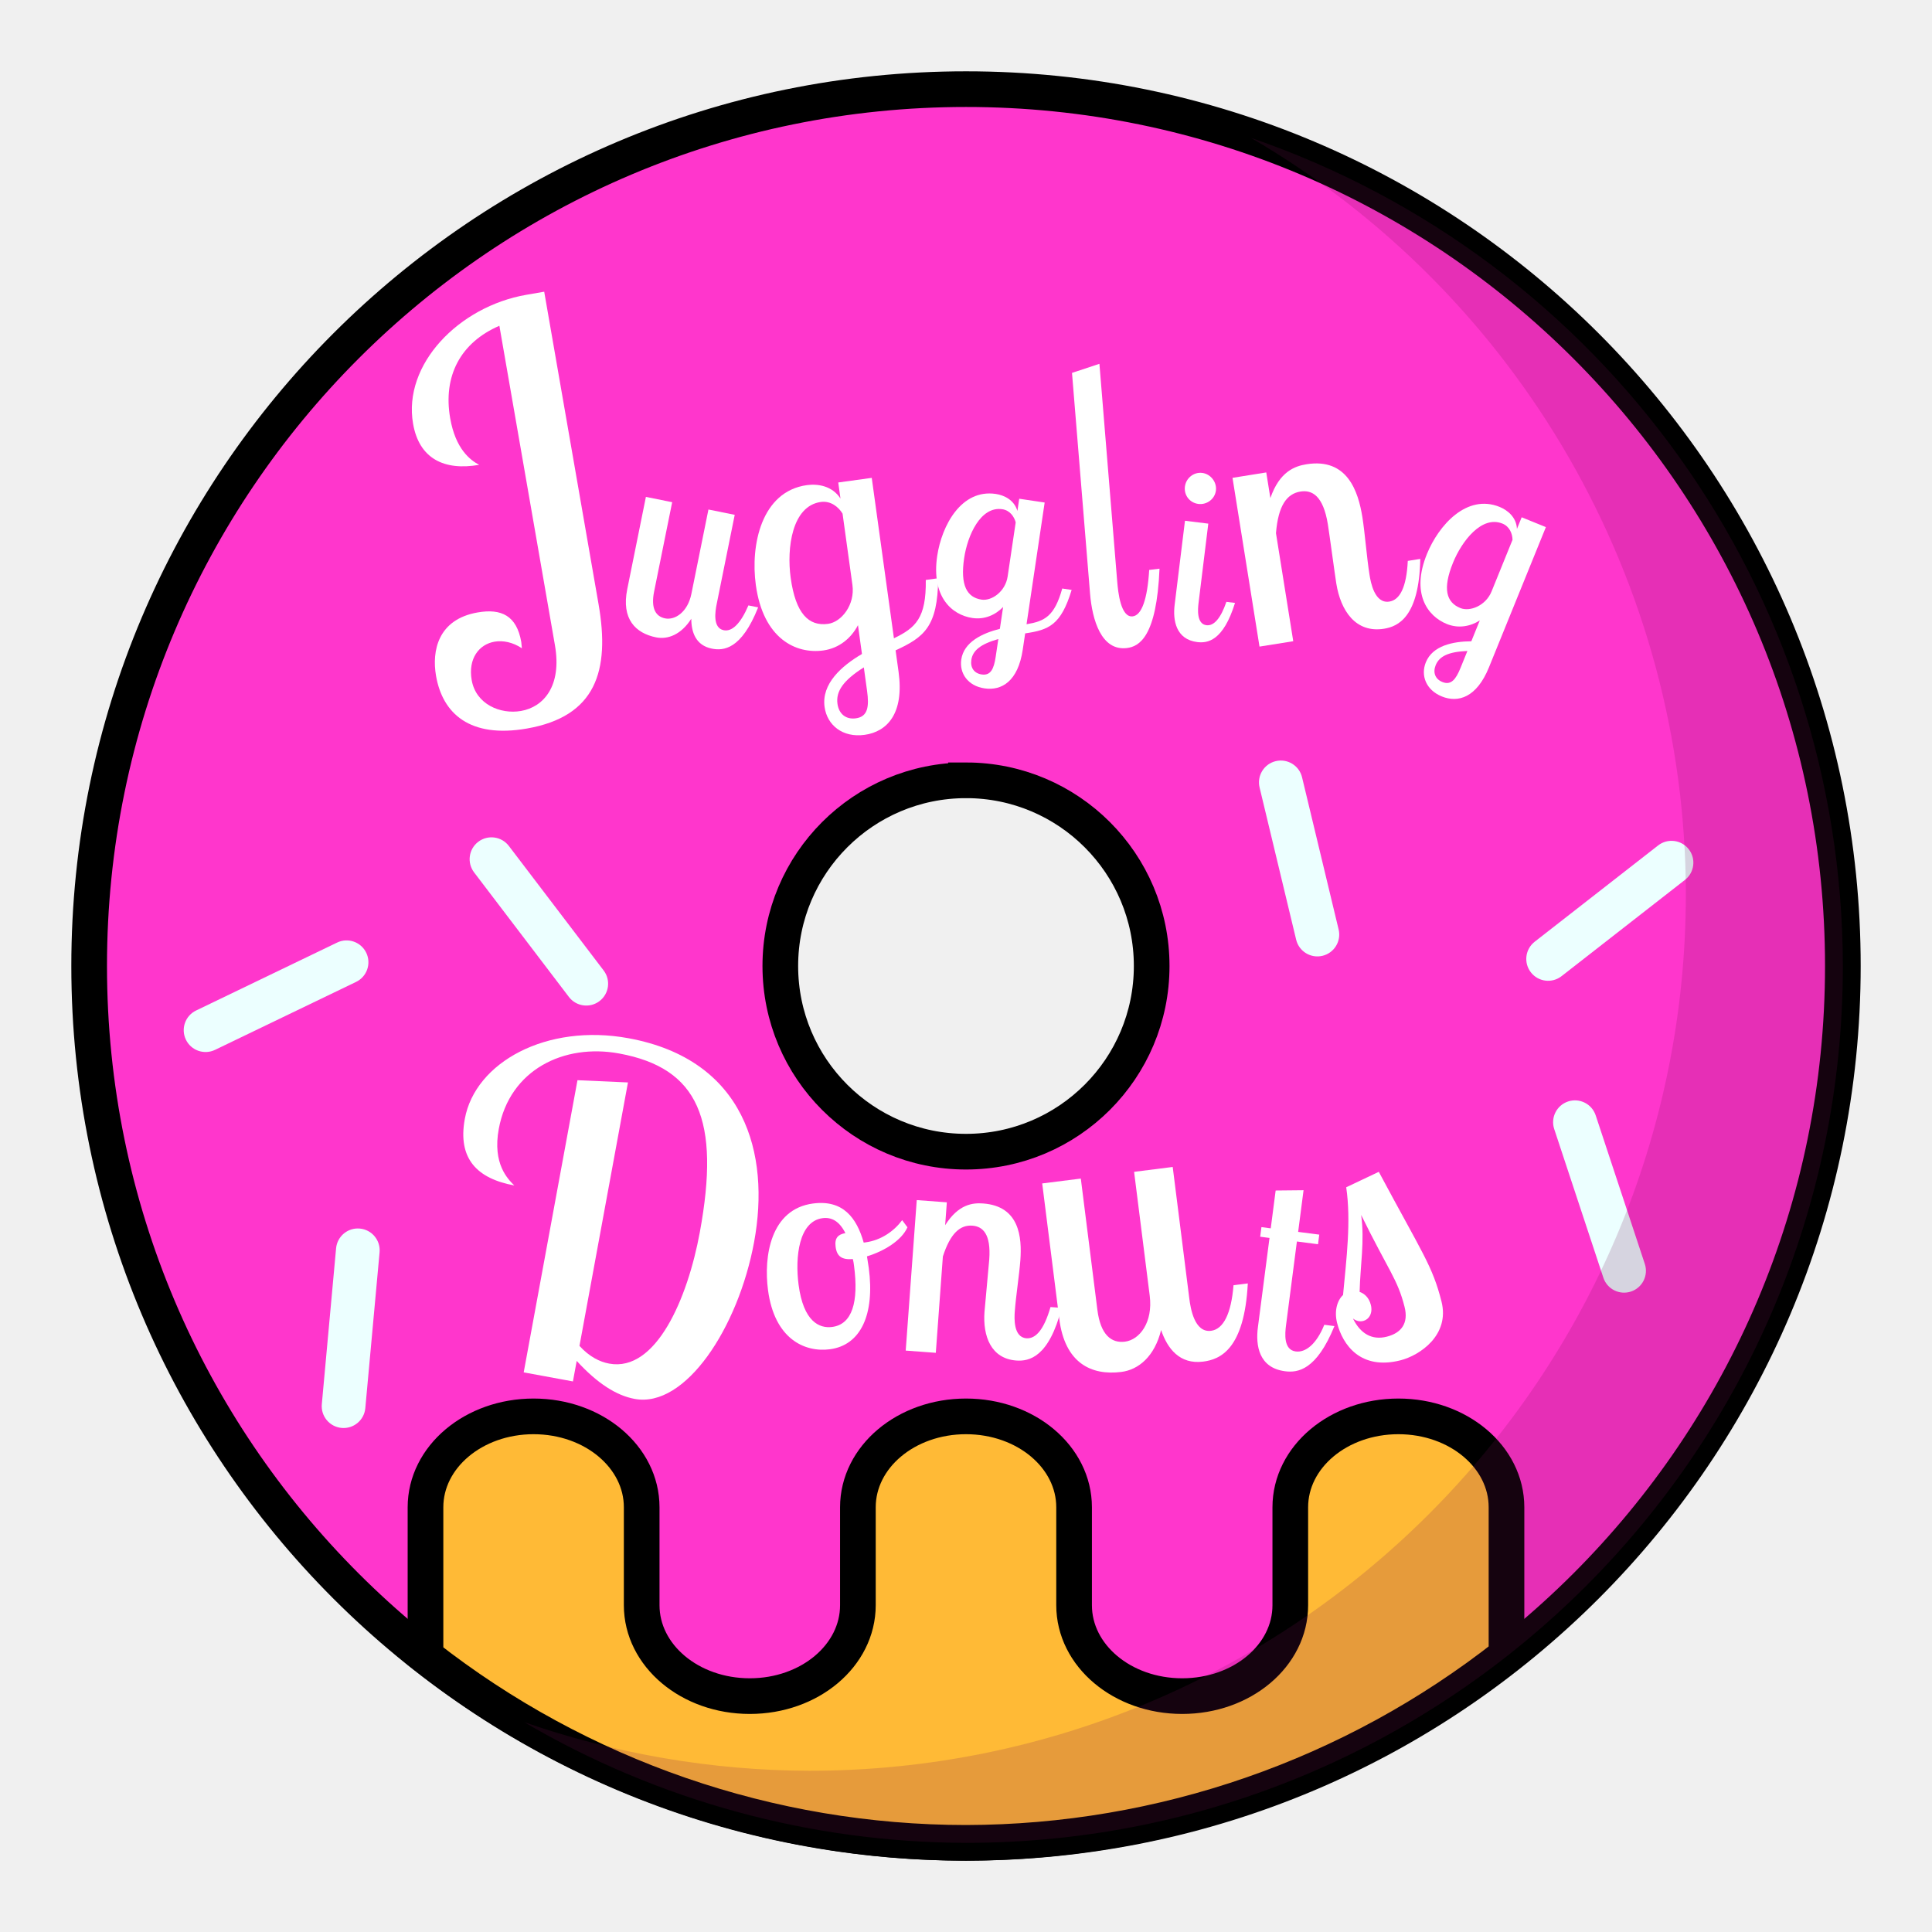
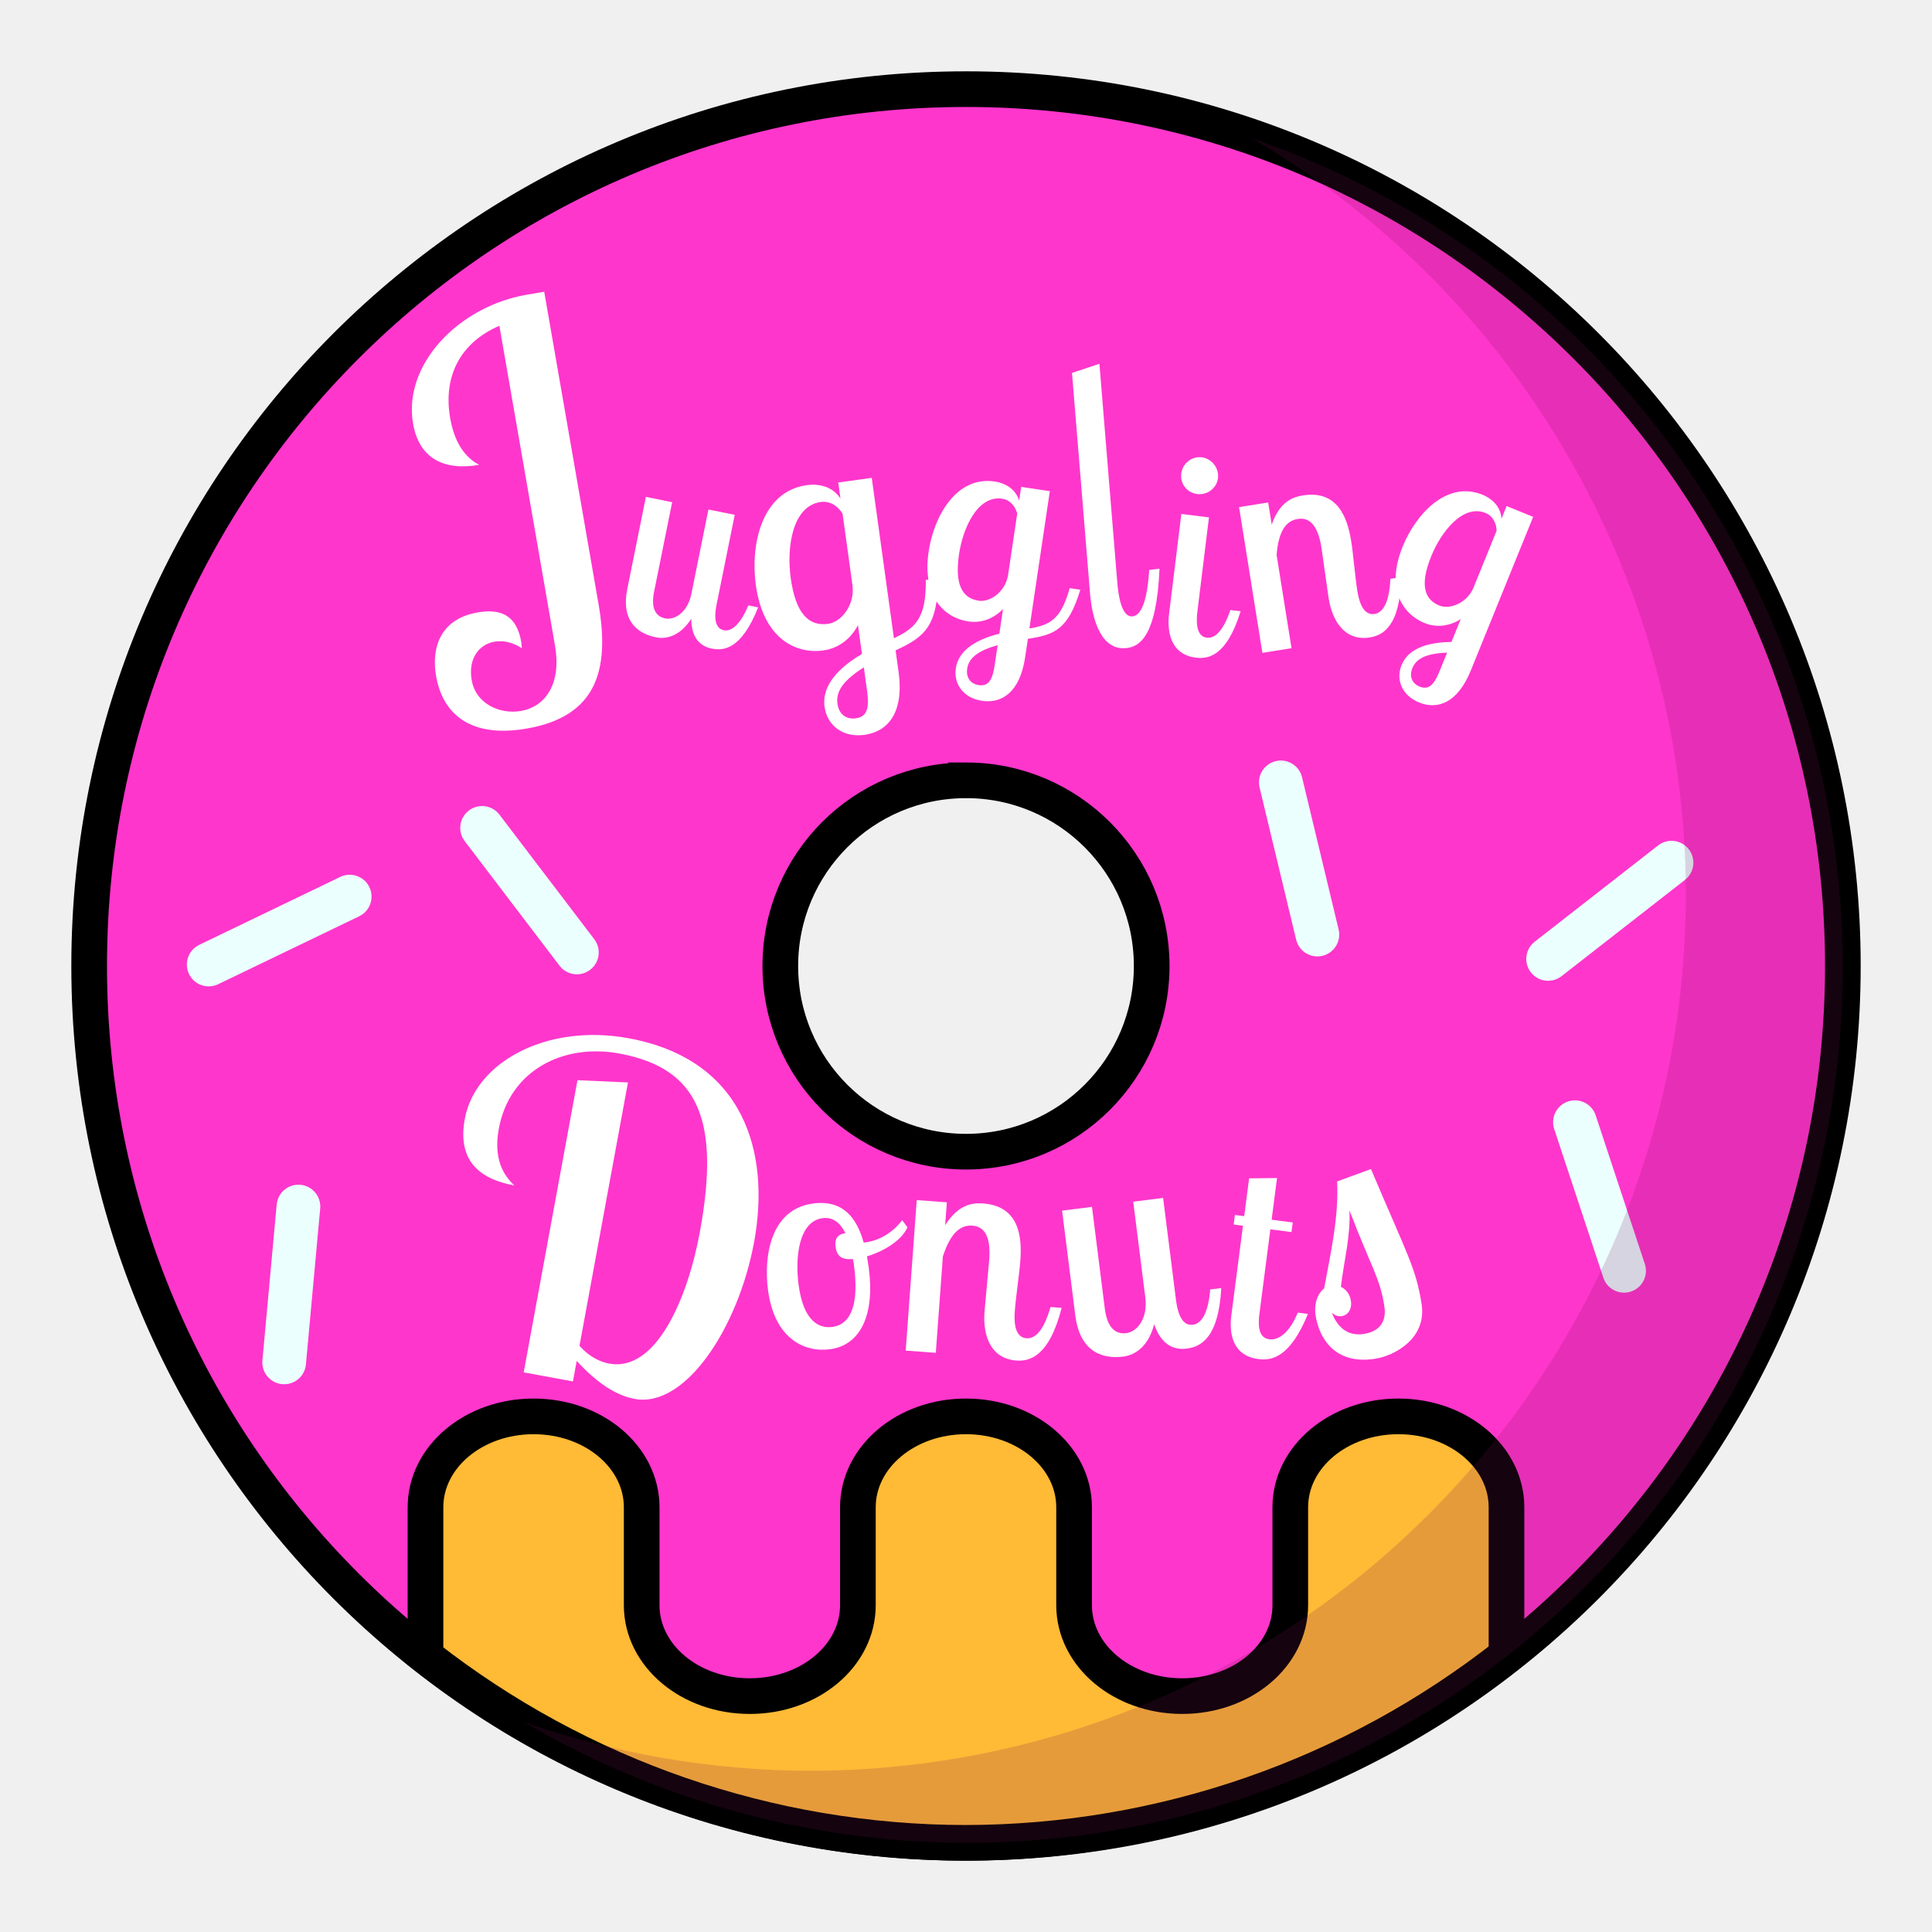
<svg xmlns="http://www.w3.org/2000/svg" width="135.444mm" height="135.444mm" viewBox="0 0 135.444 135.444" version="1.1" id="svg8">
  <defs id="defs2" />
  <g id="layer1" transform="translate(-38.3237,-29.53649)">
    <path style="fill:#ff36cc;fill-opacity:1;stroke:#000000;stroke-width:2.5;stroke-miterlimit:4;stroke-dasharray:none;stroke-opacity:1" d="M 106.045,35.786 A 61.472,61.472 0 0 0 44.574,97.259 61.472,61.472 0 0 0 106.045,158.73 61.472,61.472 0 0 0 167.518,97.259 61.472,61.472 0 0 0 106.045,35.786 Z m 0,48.454 A 13.017,13.017 0 0 1 119.063,97.259 13.017,13.017 0 0 1 106.045,110.276 13.017,13.017 0 0 1 93.028,97.259 13.017,13.017 0 0 1 106.045,84.241 Z" id="path10" />
    <path style="fill:#ffba36;fill-opacity:1;stroke:#000000;stroke-width:9.449;stroke-miterlimit:4;stroke-dasharray:none;stroke-opacity:1" d="m 286.232,486.924 c -15.868,0 -28.645,10.745 -28.645,24.09 v 39.436 c 40.868,32.032 91.288,49.451 143.213,49.477 51.955,-0.095 102.379,-17.602 143.215,-49.723 v -39.189 c 0,-13.345 -12.775,-24.09 -28.643,-24.09 -15.868,0 -28.643,10.745 -28.643,24.09 v 10.113 15.83 c 0,13.345 -12.775,24.088 -28.643,24.088 -15.868,0 -28.643,-10.743 -28.643,-24.088 v -15.83 -10.113 c 0,-13.345 -12.775,-24.09 -28.643,-24.09 -15.868,0 -28.643,10.745 -28.643,24.09 v 10.113 15.83 c 0,13.345 -12.775,24.088 -28.643,24.088 -15.868,0 -28.643,-10.743 -28.643,-24.088 v -15.83 -10.113 c 0,-13.345 -12.775,-24.09 -28.643,-24.09 z" transform="scale(0.2645833)" id="rect4529" />
-     <rect style="fill:#ecffff;fill-opacity:1;stroke:none;stroke-width:2.5;stroke-miterlimit:4;stroke-dasharray:none;stroke-opacity:1" id="rect4588" width="3.062" height="14.035" x="-116.093" y="1.816" ry="1.531" transform="rotate(-115.7216)" />
-     <rect transform="rotate(-37.27656)" ry="1.531" y="113.98" x="2.011" height="14.035" width="3.062" id="rect4599" style="fill:#ecffff;fill-opacity:1;stroke:none;stroke-width:2.5;stroke-miterlimit:4;stroke-dasharray:none;stroke-opacity:1" />
+     <rect style="fill:#ecffff;fill-opacity:1;stroke:none;stroke-width:2.5;stroke-miterlimit:4;stroke-dasharray:none;stroke-opacity:1" id="rect4588" width="3.062" height="14.035" x="-112.042" y="4.011" ry="1.531" transform="rotate(-115.7216)" />
+     <rect transform="rotate(-37.27656)" ry="1.531" y="111.837" x="2.815" height="14.035" width="3.062" id="rect4599" style="fill:#ecffff;fill-opacity:1;stroke:none;stroke-width:2.5;stroke-miterlimit:4;stroke-dasharray:none;stroke-opacity:1" />
    <rect transform="rotate(161.7048)" ry="1.531" y="-161.934" x="-108.781" height="14.035" width="3.062" id="rect4601" style="fill:#ecffff;fill-opacity:1;stroke:none;stroke-width:2.5;stroke-miterlimit:4;stroke-dasharray:none;stroke-opacity:1" />
    <g id="g4727" transform="translate(2.336875,-3.067436)">
      <path d="m 72.876,53.273 c -4.72,0.821 -8.655,4.874 -7.93,9.038 0.424,2.437 2.165,3.31 4.632,2.881 -0.63,-0.335 -1.655,-1.11 -2.031,-3.27 -0.515,-2.961 0.73,-5.307 3.449,-6.479 l 3.895,22.395 c 0.499,2.869 -0.803,4.335 -2.377,4.608 -1.45,0.252 -3.164,-0.467 -3.459,-2.163 -0.263,-1.512 0.518,-2.505 1.597,-2.693 0.586,-0.102 1.277,0.032 1.923,0.46 -0.027,-0.154 -0.023,-0.314 -0.044,-0.437 -0.322,-1.851 -1.396,-2.363 -3.062,-2.073 -2.776,0.483 -3.219,2.689 -2.913,4.447 0.461,2.653 2.383,4.384 6.363,3.692 4.843,-0.842 5.845,-4.036 5.029,-8.724 l -3.809,-21.901 z" style="font-style:normal;font-variant:normal;font-weight:normal;font-stretch:normal;font-size:14.111px;line-height:1.25;font-family:'Lobster Two';-inkscape-font-specification:'Lobster Two';letter-spacing:0px;word-spacing:0px;fill:#ffffff;fill-opacity:1;stroke:none;stroke-width:0.587" id="path4650" />
      <path d="m 85.652,68.324 -1.195,5.914 c -0.257,1.271 -1.143,1.859 -1.843,1.718 -0.645,-0.13 -1.012,-0.684 -0.77,-1.881 l 1.266,-6.264 -1.842,-0.372 -1.307,6.466 c -0.424,2.1 0.583,3.09 2.02,3.381 0.829,0.168 1.766,-0.199 2.469,-1.304 0.002,0.94 0.313,1.866 1.437,2.093 0.811,0.164 2.075,0.074 3.25,-2.891 l -0.682,-0.138 c -0.544,1.271 -1.143,1.859 -1.732,1.74 -0.792,-0.16 -0.591,-1.347 -0.494,-1.826 l 1.266,-6.264 z" style="font-style:normal;font-variant:normal;font-weight:normal;font-stretch:normal;font-size:14.111px;line-height:1.25;font-family:'Lobster Two';-inkscape-font-specification:'Lobster Two';letter-spacing:0px;word-spacing:0px;fill:#ffffff;fill-opacity:1;stroke:none;stroke-width:0.352" id="path4652" />
      <path d="m 94.753,66.429 0.156,1.127 c -0.579,-0.901 -1.604,-1.046 -2.356,-0.942 -3.193,0.442 -3.964,4.21 -3.578,7.004 0.523,3.78 2.825,4.85 4.726,4.587 1.127,-0.156 1.962,-0.87 2.435,-1.773 l 0.279,2.019 c -1.439,0.845 -2.845,2.093 -2.621,3.713 0.175,1.268 1.258,2.171 2.807,1.957 1.573,-0.218 2.786,-1.486 2.38,-4.421 l -0.208,-1.503 c 2.002,-0.923 2.954,-1.653 2.986,-5.055 l -0.869,0.12 c 0.035,2.675 -0.709,3.353 -2.234,4.09 L 97.101,66.105 Z m -0.711,9.91 c -1.362,0.188 -2.276,-0.714 -2.624,-3.227 -0.289,-2.09 0.093,-5.038 2.112,-5.317 0.704,-0.097 1.245,0.354 1.525,0.818 l 0.692,5.001 c 0.192,1.385 -0.766,2.595 -1.705,2.725 z m 1.945,6.623 c -0.704,0.097 -1.192,-0.314 -1.289,-1.018 -0.12,-0.869 0.396,-1.634 1.848,-2.553 l 0.227,1.644 c 0.153,1.104 0.059,1.811 -0.786,1.927 z" style="font-style:normal;font-variant:normal;font-weight:normal;font-stretch:normal;font-size:14.111px;line-height:1.25;font-family:'Lobster Two';-inkscape-font-specification:'Lobster Two';letter-spacing:0px;word-spacing:0px;fill:#ffffff;fill-opacity:1;stroke:none;stroke-width:0.444" id="path4654" />
-       <path d="m 107.44,67.568 -0.127,0.855 c -0.23,-0.781 -0.946,-1.106 -1.516,-1.191 -2.423,-0.36 -3.79,2.222 -4.106,4.342 -0.427,2.868 1.023,4.14 2.466,4.355 0.855,0.127 1.616,-0.215 2.154,-0.772 l -0.228,1.532 c -1.23,0.309 -2.522,0.918 -2.705,2.147 -0.143,0.962 0.453,1.852 1.629,2.027 1.194,0.178 2.349,-0.488 2.68,-2.715 l 0.17,-1.14 c 1.657,-0.245 2.507,-0.574 3.258,-3.048 l -0.659,-0.098 c -0.546,1.958 -1.233,2.293 -2.503,2.505 l 1.27,-8.533 z m -2.637,7.074 c -1.033,-0.154 -1.507,-1.007 -1.224,-2.913 0.236,-1.586 1.145,-3.654 2.677,-3.426 0.534,0.08 0.832,0.524 0.937,0.922 l -0.565,3.795 c -0.156,1.051 -1.113,1.728 -1.826,1.622 z m 0.003,5.245 c -0.534,-0.08 -0.802,-0.484 -0.723,-1.018 0.098,-0.659 0.638,-1.107 1.893,-1.466 l -0.186,1.247 c -0.125,0.837 -0.344,1.333 -0.985,1.237 z" style="font-style:normal;font-variant:normal;font-weight:normal;font-stretch:normal;font-size:14.111px;line-height:1.25;font-family:'Lobster Two';-inkscape-font-specification:'Lobster Two';letter-spacing:0px;word-spacing:0px;fill:#ffffff;fill-opacity:1;stroke:none;stroke-width:0.338" id="path4656" />
+       <path d="m 107.578,66.739 -0.144,0.965 c -0.259,-0.881 -1.067,-1.248 -1.71,-1.343 -2.733,-0.407 -4.276,2.507 -4.632,4.898 -0.481,3.236 1.154,4.67 2.782,4.912 0.965,0.144 1.823,-0.242 2.43,-0.871 l -0.257,1.728 c -1.387,0.348 -2.845,1.035 -3.051,2.422 -0.161,1.085 0.511,2.089 1.837,2.286 1.346,0.2 2.65,-0.551 3.023,-3.063 l 0.191,-1.286 c 1.869,-0.276 2.828,-0.647 3.675,-3.438 l -0.744,-0.111 c -0.616,2.209 -1.391,2.587 -2.824,2.825 l 1.432,-9.626 z m -2.974,7.979 c -1.166,-0.173 -1.7,-1.136 -1.38,-3.287 0.266,-1.789 1.291,-4.122 3.019,-3.864 0.603,0.09 0.939,0.592 1.057,1.041 l -0.637,4.281 c -0.176,1.186 -1.256,1.95 -2.059,1.83 z m 0.003,5.916 c -0.603,-0.09 -0.905,-0.545 -0.815,-1.148 0.111,-0.744 0.72,-1.249 2.136,-1.654 l -0.209,1.407 c -0.141,0.945 -0.388,1.503 -1.111,1.396 z" style="font-style:normal;font-variant:normal;font-weight:normal;font-stretch:normal;font-size:14.111px;line-height:1.25;font-family:'Lobster Two';-inkscape-font-specification:'Lobster Two';letter-spacing:0px;word-spacing:0px;fill:#ffffff;fill-opacity:1;stroke:none;stroke-width:0.381" id="path4656" />
      <path d="m 111.14,58.746 1.265,15.465 c 0.15,1.838 0.785,4.044 2.582,3.824 0.86,-0.106 2.088,-0.77 2.288,-5.564 l -0.723,0.089 c -0.127,2.072 -0.53,3.178 -1.155,3.254 -0.84,0.103 -1.027,-1.702 -1.087,-2.437 l -1.248,-15.267 z" style="font-style:normal;font-variant:normal;font-weight:normal;font-stretch:normal;font-size:14.111px;line-height:1.25;font-family:'Lobster Two';-inkscape-font-specification:'Lobster Two';letter-spacing:0px;word-spacing:0px;fill:#ffffff;fill-opacity:1;stroke:none;stroke-width:0.443" id="path4658" />
-       <path d="m 119.06,69.112 -0.725,5.903 c -0.131,1.063 0.085,2.417 1.589,2.602 0.719,0.088 1.818,-0.075 2.644,-2.746 l -0.605,-0.074 c -0.39,1.147 -0.873,1.702 -1.396,1.638 -0.703,-0.086 -0.607,-1.137 -0.555,-1.562 l 0.683,-5.559 z m -0.005,-2.391 c -0.074,0.605 0.342,1.137 0.947,1.212 0.589,0.072 1.154,-0.34 1.228,-0.945 0.072,-0.589 -0.372,-1.158 -0.961,-1.23 -0.605,-0.074 -1.141,0.374 -1.214,0.963 z" style="font-style:normal;font-variant:normal;font-weight:normal;font-stretch:normal;font-size:14.111px;line-height:1.25;font-family:'Lobster Two';-inkscape-font-specification:'Lobster Two';letter-spacing:0px;word-spacing:0px;fill:#ffffff;fill-opacity:1;stroke:none;stroke-width:0.309" id="path4660" />
-       <path d="m 122.393,66.103 1.892,11.831 2.366,-0.378 -1.211,-7.572 c 0.154,-1.917 0.747,-2.765 1.717,-2.92 0.804,-0.129 1.598,0.278 1.923,2.313 0.102,0.639 0.493,3.537 0.588,4.128 0.307,1.917 1.36,3.495 3.347,3.177 0.994,-0.159 2.464,-0.831 2.541,-4.896 l -0.875,0.14 c -0.091,1.859 -0.558,2.734 -1.291,2.852 -1.041,0.167 -1.311,-1.368 -1.39,-1.865 -0.197,-1.23 -0.324,-2.933 -0.501,-4.045 -0.291,-1.822 -1.056,-4.175 -3.919,-3.717 -0.804,0.129 -1.886,0.496 -2.533,2.371 l -0.288,-1.798 z" style="font-style:normal;font-variant:normal;font-weight:normal;font-stretch:normal;font-size:14.111px;line-height:1.25;font-family:'Lobster Two';-inkscape-font-specification:'Lobster Two';letter-spacing:0px;word-spacing:0px;fill:#ffffff;fill-opacity:1;stroke:none;stroke-width:0.449" id="path4662" />
-       <path d="m 142.665,68.868 -0.331,0.815 c -0.04,-0.827 -0.67,-1.32 -1.214,-1.541 -2.309,-0.938 -4.281,1.288 -5.101,3.309 -1.11,2.734 0.018,4.339 1.394,4.897 0.815,0.331 1.65,0.175 2.315,-0.247 l -0.593,1.46 c -1.29,0.01 -2.714,0.303 -3.189,1.474 -0.372,0.917 0.004,1.94 1.124,2.395 1.138,0.462 2.44,0.081 3.301,-2.042 l 3.991,-9.831 z m -4.304,6.362 c -0.985,-0.4 -1.249,-1.357 -0.511,-3.174 0.613,-1.511 2.008,-3.338 3.468,-2.745 0.509,0.207 0.697,0.718 0.705,1.137 l -1.468,3.617 c -0.407,1.002 -1.515,1.442 -2.194,1.166 z m -1.255,5.187 c -0.509,-0.207 -0.677,-0.67 -0.47,-1.18 0.255,-0.628 0.896,-0.941 2.224,-0.996 l -0.483,1.189 c -0.324,0.798 -0.66,1.235 -1.271,0.987 z" style="font-style:normal;font-variant:normal;font-weight:normal;font-stretch:normal;font-size:14.111px;line-height:1.25;font-family:'Lobster Two';-inkscape-font-specification:'Lobster Two';letter-spacing:0px;word-spacing:0px;fill:#ffffff;fill-opacity:1;stroke:none;stroke-width:0.344" id="path4664" />
+       <path d="m 118.806,68.636 -0.859,6.992 c -0.155,1.259 0.101,2.863 1.882,3.082 0.852,0.105 2.154,-0.089 3.132,-3.252 l -0.717,-0.088 c -0.462,1.359 -1.034,2.016 -1.654,1.94 -0.833,-0.102 -0.719,-1.347 -0.657,-1.85 l 0.809,-6.585 z m -0.006,-2.832 c -0.088,0.717 0.405,1.347 1.121,1.435 0.697,0.086 1.367,-0.402 1.455,-1.119 0.086,-0.697 -0.441,-1.371 -1.138,-1.457 -0.717,-0.088 -1.352,0.443 -1.438,1.141 z" style="font-style:normal;font-variant:normal;font-weight:normal;font-stretch:normal;font-size:14.111px;line-height:1.25;font-family:'Lobster Two';-inkscape-font-specification:'Lobster Two';letter-spacing:0px;word-spacing:0px;fill:#ffffff;fill-opacity:1;stroke:none;stroke-width:0.366" id="path4660" />
+       <path d="m 122.853,68.157 1.634,10.215 2.043,-0.327 -1.046,-6.538 c 0.133,-1.656 0.645,-2.387 1.482,-2.521 0.695,-0.111 1.379,0.24 1.66,1.997 0.088,0.552 0.426,3.054 0.507,3.565 0.265,1.655 1.174,3.018 2.89,2.743 0.858,-0.137 2.127,-0.717 2.194,-4.227 l -0.756,0.121 c -0.079,1.605 -0.481,2.361 -1.115,2.462 -0.899,0.144 -1.132,-1.181 -1.2,-1.61 -0.17,-1.062 -0.279,-2.532 -0.433,-3.493 -0.252,-1.573 -0.912,-3.605 -3.384,-3.209 -0.695,0.111 -1.629,0.428 -2.187,2.047 l -0.248,-1.553 z" style="font-style:normal;font-variant:normal;font-weight:normal;font-stretch:normal;font-size:14.111px;line-height:1.25;font-family:'Lobster Two';-inkscape-font-specification:'Lobster Two';letter-spacing:0px;word-spacing:0px;fill:#ffffff;fill-opacity:1;stroke:none;stroke-width:0.388" id="path4662" />
+       <path d="m 141.609,68.082 -0.363,0.893 c -0.044,-0.907 -0.735,-1.447 -1.33,-1.689 -2.531,-1.028 -4.692,1.412 -5.591,3.627 -1.217,2.997 0.02,4.756 1.528,5.368 0.893,0.363 1.808,0.192 2.538,-0.27 l -0.65,1.601 c -1.414,0.011 -2.975,0.332 -3.496,1.616 -0.408,1.005 0.004,2.126 1.232,2.625 1.247,0.506 2.674,0.088 3.619,-2.238 l 4.375,-10.776 z m -4.717,6.974 c -1.079,-0.438 -1.369,-1.488 -0.56,-3.479 0.672,-1.656 2.201,-3.659 3.802,-3.009 0.558,0.227 0.764,0.787 0.773,1.246 l -1.609,3.964 c -0.446,1.098 -1.661,1.581 -2.405,1.278 z m -1.376,5.685 c -0.558,-0.227 -0.742,-0.735 -0.516,-1.293 0.28,-0.689 0.983,-1.032 2.438,-1.092 l -0.529,1.303 c -0.355,0.875 -0.723,1.354 -1.393,1.082 z" style="font-style:normal;font-variant:normal;font-weight:normal;font-stretch:normal;font-size:14.111px;line-height:1.25;font-family:'Lobster Two';-inkscape-font-specification:'Lobster Two';letter-spacing:0px;word-spacing:0px;fill:#ffffff;fill-opacity:1;stroke:none;stroke-width:0.377" id="path4664" />
    </g>
    <g id="g4735" style="fill:#ffffff;fill-opacity:1" transform="translate(0.7911501)">
      <path d="m 78.017,105.265 -3.77,20.482 3.451,0.635 0.265,-1.438 c 1.458,1.59 2.79,2.43 4.069,2.665 3.547,0.653 7.258,-4.974 8.37,-11.013 1.141,-6.199 -0.655,-12.774 -8.804,-14.273 -5.752,-1.059 -10.75,1.688 -11.479,5.651 -0.518,2.812 0.88,4.192 3.468,4.669 -0.447,-0.446 -1.54,-1.506 -1.087,-3.966 0.765,-4.154 4.573,-5.997 8.439,-5.285 5.56,1.023 7.107,4.645 5.654,12.537 -0.853,4.633 -3.061,9.81 -6.352,9.204 -0.671,-0.123 -1.397,-0.488 -2.084,-1.242 l 3.399,-18.469 z" style="font-style:normal;font-variant:normal;font-weight:normal;font-stretch:normal;font-size:14.111px;line-height:1.25;font-family:'Lobster Two';-inkscape-font-specification:'Lobster Two';letter-spacing:0px;word-spacing:0px;fill:#ffffff;fill-opacity:1;stroke:none;stroke-width:0.609" id="path4666" />
      <path d="m 94.535,113.908 c -2.994,0.394 -3.469,3.725 -3.162,6.06 0.451,3.433 2.567,4.393 4.343,4.159 2.155,-0.283 3.153,-2.424 2.723,-5.697 -0.037,-0.279 -0.093,-0.556 -0.127,-0.816 1.191,-0.36 2.432,-1.112 2.838,-2.038 l -0.37,-0.499 c -0.569,0.765 -1.479,1.413 -2.577,1.557 l -0.12,0.016 c -0.493,-1.742 -1.452,-3.017 -3.548,-2.741 z m 1.341,8.655 c -0.898,0.118 -2.017,-0.364 -2.358,-2.959 -0.257,-1.956 0.024,-4.449 1.681,-4.667 0.599,-0.079 1.16,0.172 1.6,1.048 -0.516,0.088 -0.767,0.344 -0.685,0.963 0.089,0.679 0.445,0.916 1.209,0.856 0.041,0.157 0.062,0.317 0.083,0.476 0.333,2.535 -0.131,4.098 -1.528,4.282 z" style="font-style:normal;font-variant:normal;font-weight:normal;font-stretch:normal;font-size:14.111px;line-height:1.25;font-family:'Lobster Two';-inkscape-font-specification:'Lobster Two';letter-spacing:0px;word-spacing:0px;fill:#ffffff;fill-opacity:1;stroke:none;stroke-width:0.377" id="path4668" />
      <path d="m 101.802,113.67 -0.774,10.551 2.11,0.155 0.495,-6.753 c 0.522,-1.617 1.203,-2.224 2.068,-2.161 0.717,0.053 1.316,0.563 1.183,2.378 -0.042,0.57 -0.294,3.14 -0.333,3.667 -0.125,1.709 0.46,3.28 2.232,3.41 0.886,0.065 2.286,-0.214 3.177,-3.692 l -0.781,-0.057 c -0.455,1.579 -1.034,2.237 -1.688,2.189 -0.928,-0.068 -0.849,-1.441 -0.816,-1.884 0.081,-1.097 0.317,-2.586 0.39,-3.578 0.119,-1.625 -0.061,-3.802 -2.614,-3.989 -0.717,-0.053 -1.722,0.043 -2.658,1.524 l 0.118,-1.604 z" style="font-style:normal;font-variant:normal;font-weight:normal;font-stretch:normal;font-size:14.111px;line-height:1.25;font-family:'Lobster Two';-inkscape-font-specification:'Lobster Two';letter-spacing:0px;word-spacing:0px;fill:#ffffff;fill-opacity:1;stroke:none;stroke-width:0.397" id="path4670" />
-       <path d="m 117.039,111.689 1.096,8.689 c 0.236,1.868 -0.711,3.087 -1.739,3.217 -0.947,0.119 -1.709,-0.472 -1.931,-2.231 l -1.161,-9.203 -2.707,0.341 1.198,9.501 c 0.389,3.086 2.234,3.981 4.346,3.714 1.218,-0.154 2.337,-1.092 2.792,-2.937 0.438,1.292 1.295,2.422 2.947,2.213 1.191,-0.15 2.889,-0.859 3.131,-5.482 l -1.002,0.126 c -0.16,2 -0.711,3.087 -1.577,3.196 -1.164,0.147 -1.437,-1.579 -1.525,-2.283 l -1.161,-9.203 z" style="font-style:normal;font-variant:normal;font-weight:normal;font-stretch:normal;font-size:14.111px;line-height:1.25;font-family:'Lobster Two';-inkscape-font-specification:'Lobster Two';letter-spacing:0px;word-spacing:0px;fill:#ffffff;fill-opacity:1;stroke:none;stroke-width:0.512" id="path4672" />
-       <path d="m 126.963,112.998 -0.344,2.652 -0.653,-0.085 -0.087,0.673 0.653,0.085 -0.814,6.265 c -0.165,1.268 0.061,2.842 1.906,3.081 0.884,0.115 2.197,-0.066 3.46,-3.166 l -0.711,-0.092 c -0.547,1.355 -1.31,1.96 -2.002,1.87 -0.865,-0.112 -0.756,-1.251 -0.679,-1.847 l 0.761,-5.862 1.48,0.192 0.087,-0.673 -1.48,-0.192 0.379,-2.921 z" style="font-style:normal;font-variant:normal;font-weight:normal;font-stretch:normal;font-size:14.111px;line-height:1.25;font-family:'Lobster Two';-inkscape-font-specification:'Lobster Two';letter-spacing:0px;word-spacing:0px;fill:#ffffff;fill-opacity:1;stroke:none;stroke-width:0.363" id="path4674" />
-       <path d="m 131.91,112.771 c 0.35,2.393 0.017,4.984 -0.222,7.551 -0.41,0.382 -0.629,1.121 -0.419,1.954 0.39,1.547 1.65,3.331 4.436,2.628 1.357,-0.342 3.48,-1.764 2.885,-4.121 -0.63,-2.5 -1.329,-3.361 -4.396,-9.095 z m 4.091,8.387 c 0.294,1.166 -0.246,1.834 -1.246,2.087 -1.047,0.264 -1.852,-0.216 -2.373,-1.275 0.25,0.19 0.489,0.231 0.727,0.171 0.381,-0.096 0.678,-0.525 0.528,-1.121 -0.132,-0.524 -0.454,-0.797 -0.788,-0.915 0.044,-1.834 0.362,-3.585 0.108,-5.395 1.926,3.92 2.552,4.496 3.044,6.448 z" style="font-style:normal;font-variant:normal;font-weight:normal;font-stretch:normal;font-size:14.111px;line-height:1.25;font-family:'Lobster Two';-inkscape-font-specification:'Lobster Two';letter-spacing:0px;word-spacing:0px;fill:#ffffff;fill-opacity:1;stroke:none;stroke-width:0.46" id="path4676" />
+       <path d="m 116.979,113.781 0.848,6.727 c 0.182,1.446 -0.55,2.39 -1.347,2.49 -0.733,0.092 -1.323,-0.365 -1.495,-1.728 l -0.899,-7.125 -2.096,0.264 0.928,7.356 c 0.301,2.389 1.73,3.082 3.364,2.876 0.943,-0.119 1.809,-0.846 2.162,-2.274 0.339,1 1.003,1.875 2.281,1.714 0.922,-0.116 2.237,-0.665 2.424,-4.244 l -0.775,0.098 c -0.124,1.549 -0.55,2.39 -1.221,2.475 -0.901,0.114 -1.112,-1.222 -1.181,-1.767 l -0.899,-7.125 z" style="font-style:normal;font-variant:normal;font-weight:normal;font-stretch:normal;font-size:14.111px;line-height:1.25;font-family:'Lobster Two';-inkscape-font-specification:'Lobster Two';letter-spacing:0px;word-spacing:0px;fill:#ffffff;fill-opacity:1;stroke:none;stroke-width:0.396" id="path4672" />
+       <path d="m 125.103,112.145 -0.344,2.652 -0.653,-0.085 -0.087,0.673 0.653,0.085 -0.814,6.265 c -0.165,1.268 0.061,2.842 1.906,3.081 0.884,0.115 2.197,-0.066 3.46,-3.166 l -0.711,-0.092 c -0.547,1.355 -1.31,1.96 -2.002,1.87 -0.865,-0.112 -0.756,-1.251 -0.679,-1.847 l 0.761,-5.862 1.48,0.192 0.087,-0.673 -1.48,-0.192 0.379,-2.921 z" style="font-style:normal;font-variant:normal;font-weight:normal;font-stretch:normal;font-size:14.111px;line-height:1.25;font-family:'Lobster Two';-inkscape-font-specification:'Lobster Two';letter-spacing:0px;word-spacing:0px;fill:#ffffff;fill-opacity:1;stroke:none;stroke-width:0.363" id="path4674" />
+       <path d="m 131.271,112.363 c 0.131,2.415 -0.438,4.965 -0.909,7.499 -0.443,0.343 -0.728,1.059 -0.595,1.908 0.248,1.576 1.34,3.468 4.178,3.022 1.382,-0.217 3.626,-1.44 3.249,-3.841 -0.4,-2.547 -1.017,-3.469 -3.549,-9.458 z m 3.309,8.725 c 0.187,1.188 -0.412,1.804 -1.431,1.964 -1.067,0.168 -1.825,-0.384 -2.246,-1.486 0.232,0.212 0.466,0.275 0.708,0.237 0.388,-0.061 0.723,-0.461 0.627,-1.068 -0.084,-0.534 -0.38,-0.835 -0.701,-0.983 0.211,-1.822 0.687,-3.537 0.599,-5.363 1.56,4.079 2.132,4.71 2.444,6.699 z" style="font-style:normal;font-variant:normal;font-weight:normal;font-stretch:normal;font-size:14.111px;line-height:1.25;font-family:'Lobster Two';-inkscape-font-specification:'Lobster Two';letter-spacing:0px;word-spacing:0px;fill:#ffffff;fill-opacity:1;stroke:none;stroke-width:0.46" id="path4676" />
    </g>
    <rect transform="rotate(166.4888)" ry="1.531" y="-124.487" x="-106.386" height="14.035" width="3.062" id="rect4705" style="fill:#ecffff;fill-opacity:1;stroke:none;stroke-width:2.5;stroke-miterlimit:4;stroke-dasharray:none;stroke-opacity:1" />
    <rect style="fill:#ecffff;fill-opacity:1;stroke:none;stroke-width:2.5;stroke-miterlimit:4;stroke-dasharray:none;stroke-opacity:1" id="rect4707" width="3.062" height="14.035" x="-168.153" y="54.744" ry="1.531" transform="rotate(-127.9569)" />
-     <rect transform="rotate(-174.7691)" ry="1.531" y="-123.425" x="-75.361" height="14.035" width="3.062" id="rect4709" style="fill:#ecffff;fill-opacity:1;stroke:none;stroke-width:2.5;stroke-miterlimit:4;stroke-dasharray:none;stroke-opacity:1" />
-     <path style="fill:#741157;fill-opacity:0.182;stroke:none;stroke-width:9.449;stroke-miterlimit:4;stroke-dasharray:none;stroke-opacity:1" d="m 476.311,148.162 c 71.253,41.584 115.11,117.834 115.227,200.334 -6e-4,128.315 -104.021,232.334 -232.336,232.334 -25.71,-0.094 -51.226,-4.455 -75.508,-12.904 35.51,20.857 75.925,31.901 117.107,32 128.315,4.7e-4 232.335,-104.019 232.336,-232.334 -0.125,-99.105 -63.101,-187.221 -156.826,-219.43 z" transform="scale(0.2645833)" id="path4737" />
+     <rect transform="rotate(-174.7691)" ry="1.531" y="-120.749" x="-70.935" height="14.035" width="3.062" id="rect4709" style="fill:#ecffff;fill-opacity:1;stroke:none;stroke-width:2.5;stroke-miterlimit:4;stroke-dasharray:none;stroke-opacity:1" />
+     <path style="fill:#741157;fill-opacity:0.182;stroke:none;stroke-width:9.449;stroke-miterlimit:4;stroke-dasharray:none;stroke-opacity:1" d="m 476.311,148.162 c 71.253,41.584 115.11,117.834 115.227,200.334 -6e-4,128.315 -104.021,232.334 -232.336,232.334 -25.71,-0.094 -51.226,-4.455 -75.508,-12.904 35.51,20.857 75.925,31.901 117.107,32 128.315,4.7e-4 232.335,-104.019 232.336,-232.334 -0.125,-99.105 -63.101,-187.221 -156.826,-219.43 z" id="path4737" transform="scale(0.2645833)" />
  </g>
</svg>
